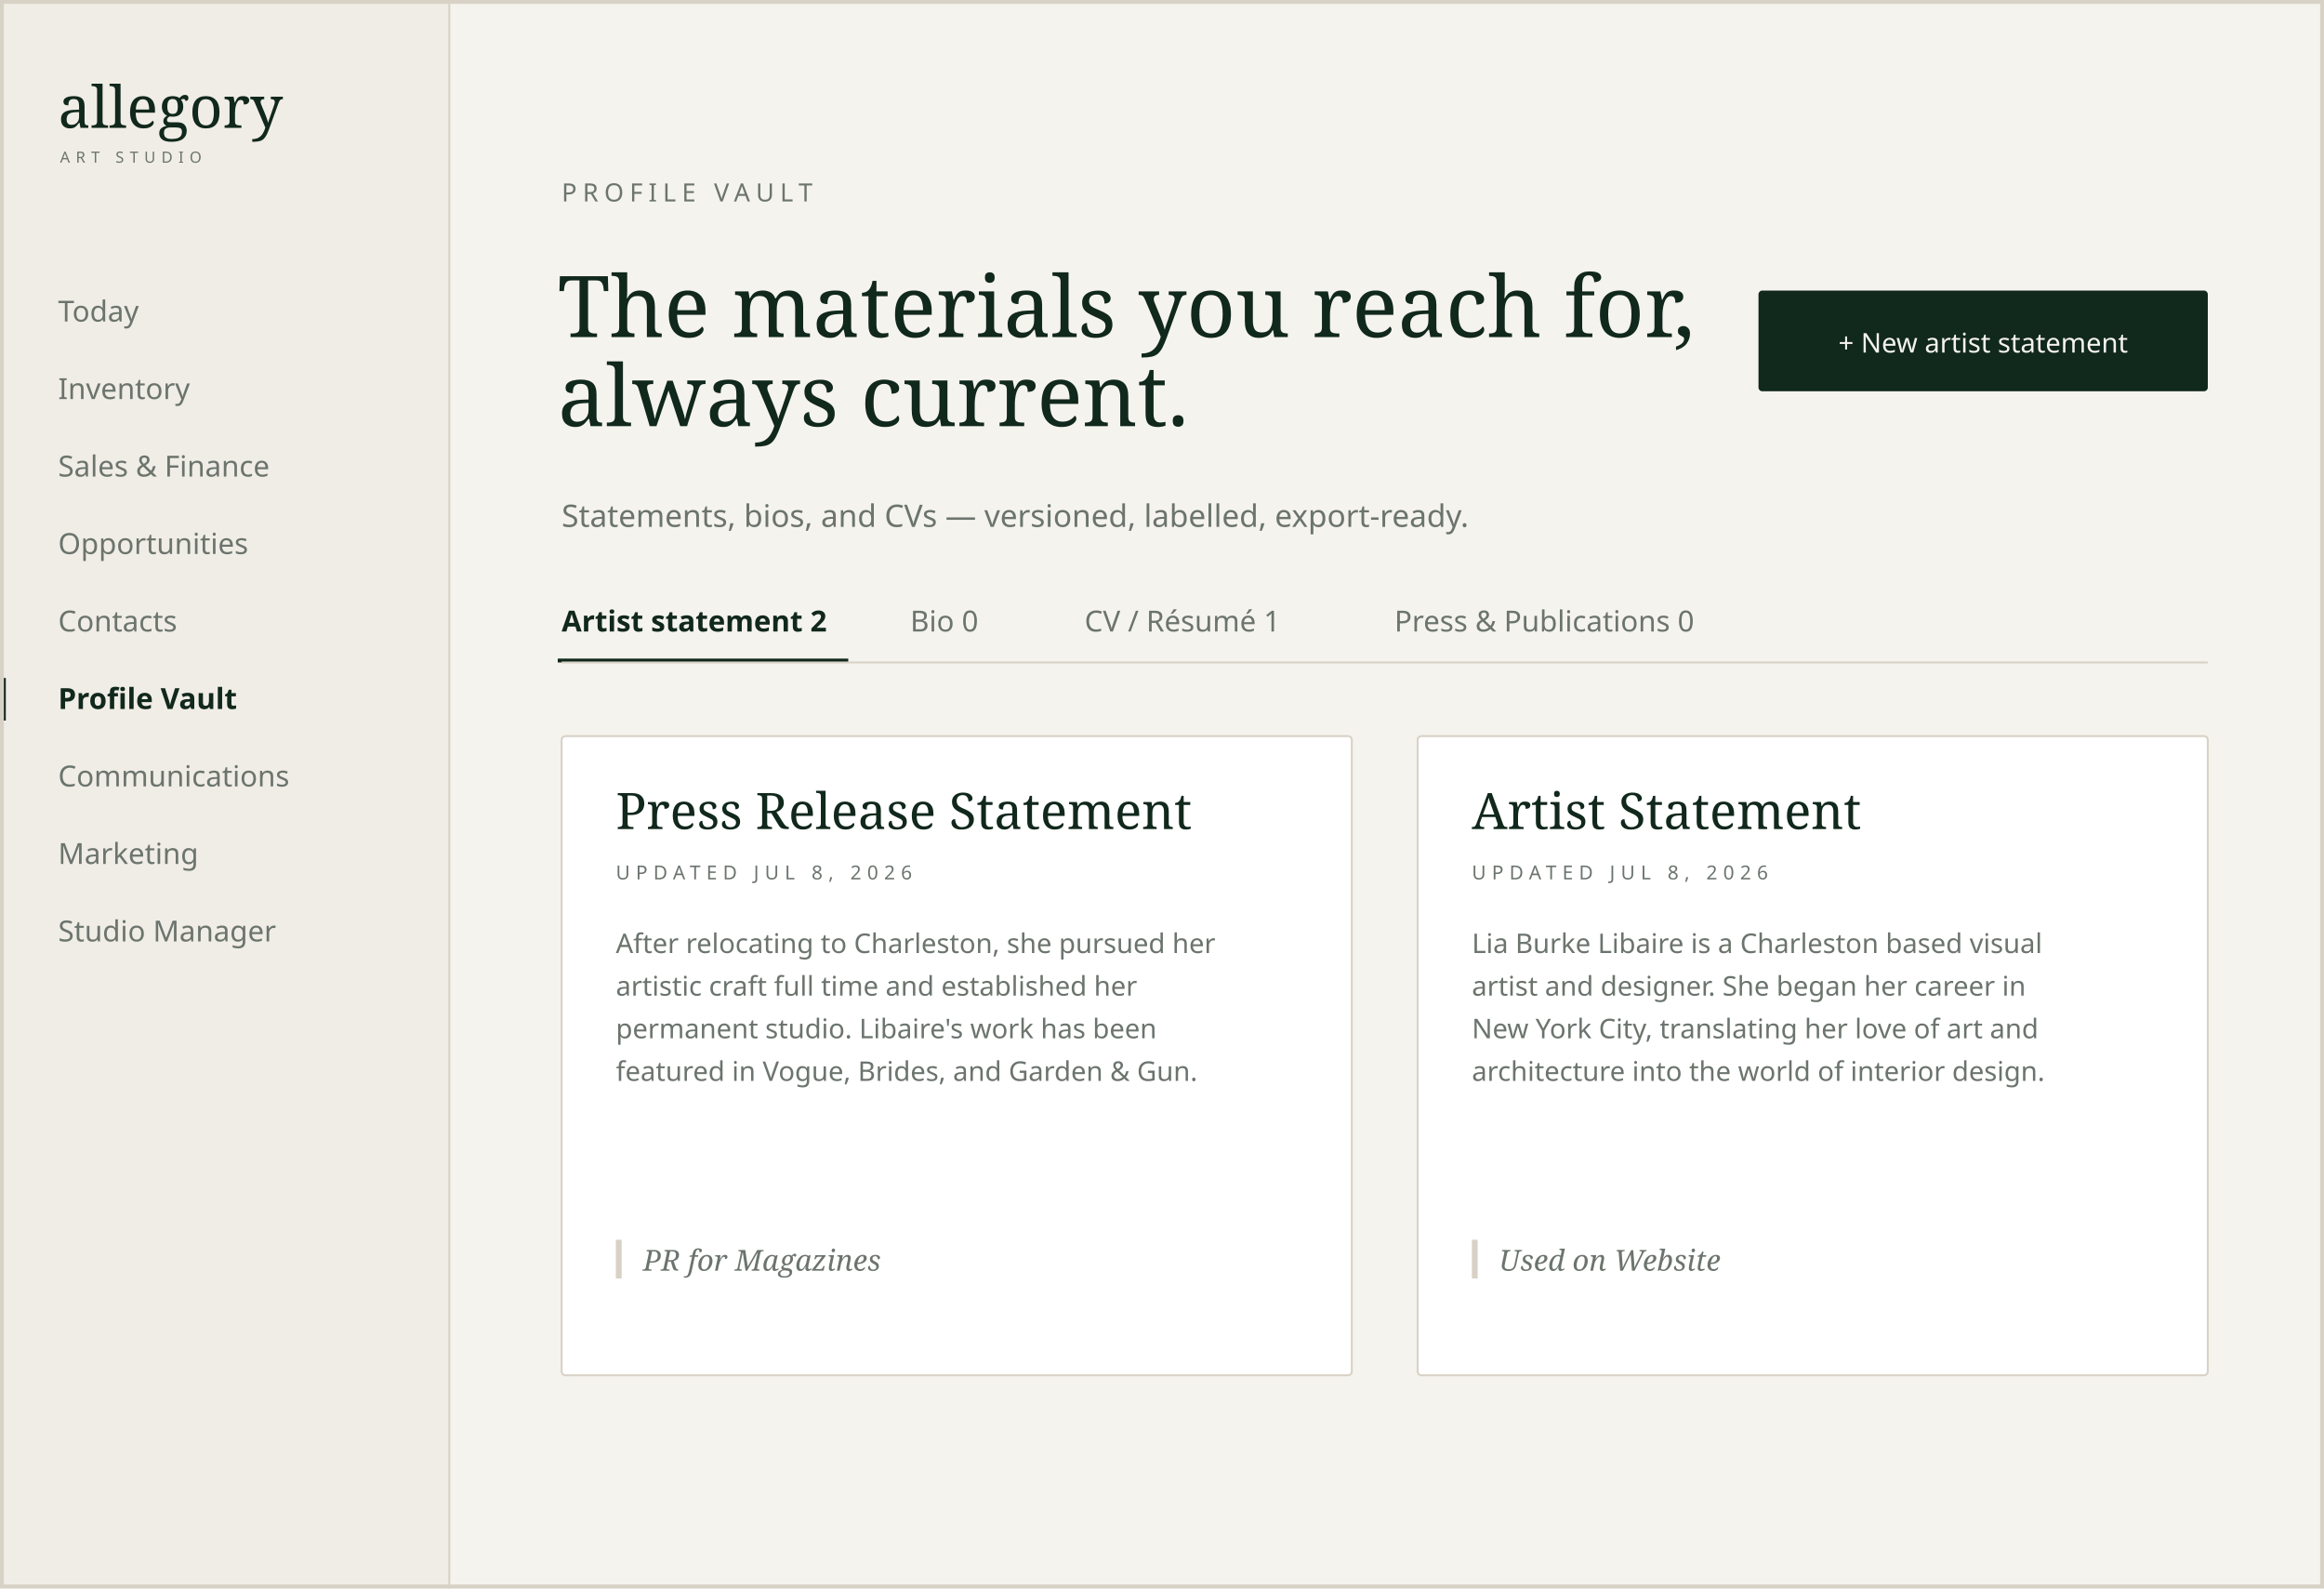
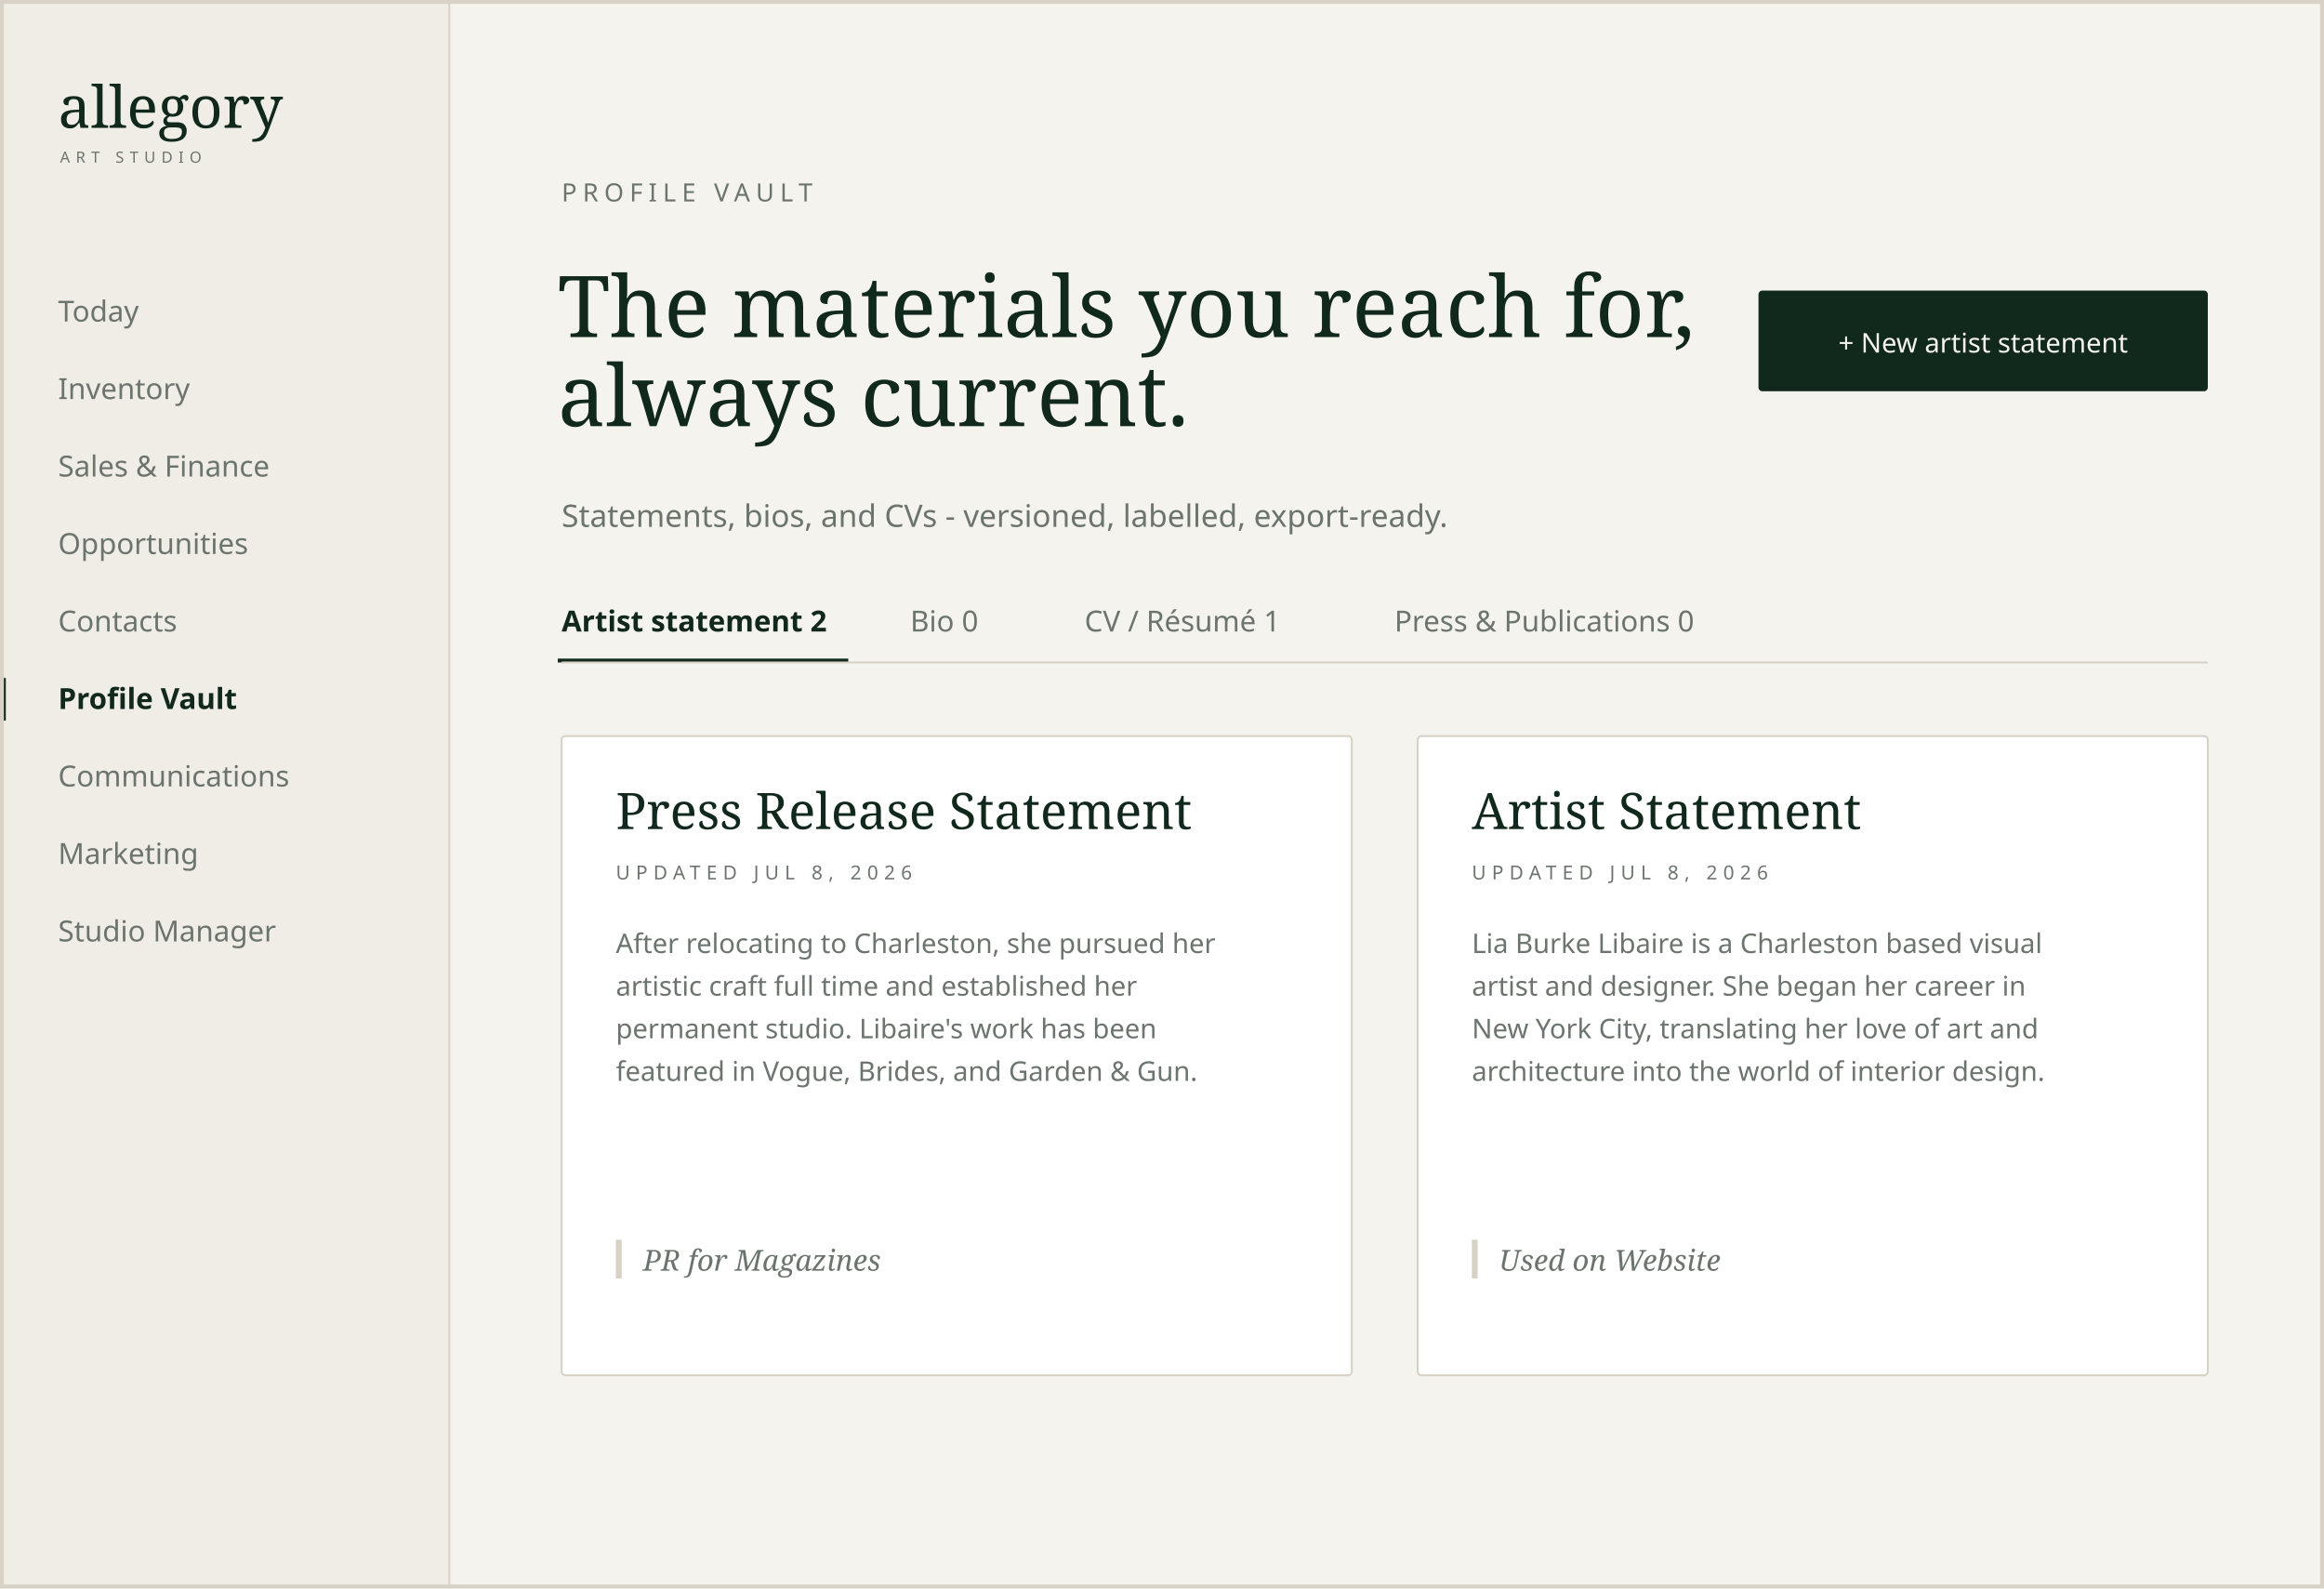
- <svg xmlns="http://www.w3.org/2000/svg" viewBox="0 0 1200 820" role="img" aria-label="Allegory Art Studio — Profile Vault">
+ <svg xmlns="http://www.w3.org/2000/svg" viewBox="0 0 1200 820" role="img" aria-label="Allegory Art Studio - Profile Vault">
  <defs>
    <style>
      .d{font-family:'Cormorant Garamond',Georgia,serif}
      .b{font-family:'Work Sans',system-ui,sans-serif}
      .eye{font-family:'Work Sans',system-ui,sans-serif;letter-spacing:3px}
    </style>
  </defs>
  <rect width="1200" height="820" fill="#f5f3ee" />
  <rect x="0" y="0" width="232" height="820" fill="#f0ede6" />
  <line x1="232" y1="0" x2="232" y2="820" stroke="#d8d2c6" />
  <text x="30" y="66" class="d" font-size="30" fill="#11281c">allegory</text>
  <text x="31" y="84" class="eye" font-size="8" fill="#6b746d">ART STUDIO</text>
  <text x="30" y="166" class="b" font-size="15" fill="#6b746d">Today</text>
  <text x="30" y="206" class="b" font-size="15" fill="#6b746d">Inventory</text>
  <text x="30" y="246" class="b" font-size="15" fill="#6b746d">Sales &amp; Finance</text>
  <text x="30" y="286" class="b" font-size="15" fill="#6b746d">Opportunities</text>
  <text x="30" y="326" class="b" font-size="15" fill="#6b746d">Contacts</text>
  <rect x="0" y="350" width="3" height="22" fill="#11281c" />
  <text x="30" y="366" class="b" font-size="15" font-weight="600" fill="#11281c">Profile Vault</text>
  <text x="30" y="406" class="b" font-size="15" fill="#6b746d">Communications</text>
  <text x="30" y="446" class="b" font-size="15" fill="#6b746d">Marketing</text>
  <text x="30" y="486" class="b" font-size="15" fill="#6b746d">Studio Manager</text>
  <text x="290" y="104" class="eye" font-size="13" fill="#6b746d">PROFILE VAULT</text>
  <text x="288" y="174" class="d" font-size="44" fill="#11281c">The materials you reach for,</text>
  <text x="288" y="220" class="d" font-size="44" fill="#11281c">always current.</text>
-   <text x="290" y="272" class="b" font-size="16" fill="#6b746d">Statements, bios, and CVs — versioned, labelled, export-ready.</text>
+   <text x="290" y="272" class="b" font-size="16" fill="#6b746d">Statements, bios, and CVs - versioned, labelled, export-ready.</text>
  <rect x="908" y="150" width="232" height="52" rx="2" fill="#11281c" />
  <text x="1024" y="182" text-anchor="middle" class="b" font-size="14" fill="#f5f3ee">+  New artist statement</text>
  <text x="290" y="326" class="b" font-size="15" font-weight="600" fill="#11281c">Artist statement  2</text>
  <rect x="288" y="340" width="150" height="2" fill="#11281c" />
  <text x="470" y="326" class="b" font-size="15" fill="#6b746d">Bio  0</text>
  <text x="560" y="326" class="b" font-size="15" fill="#6b746d">CV / Résumé  1</text>
  <text x="720" y="326" class="b" font-size="15" fill="#6b746d">Press &amp; Publications  0</text>
  <line x1="290" y1="342" x2="1140" y2="342" stroke="#d8d2c6" />
  <rect x="290" y="380" width="408" height="330" rx="2" fill="#ffffff" stroke="#d8d2c6" />
  <rect x="732" y="380" width="408" height="330" rx="2" fill="#ffffff" stroke="#d8d2c6" />
  <text x="318" y="428" class="d" font-size="26" fill="#11281c">Press Release Statement</text>
  <text x="318" y="454" class="eye" font-size="10" fill="#6b746d">UPDATED JUL 8, 2026</text>
  <text x="318" y="492" class="b" font-size="14" fill="#6b746d">After relocating to Charleston, she pursued her</text>
  <text x="318" y="514" class="b" font-size="14" fill="#6b746d">artistic craft full time and established her</text>
  <text x="318" y="536" class="b" font-size="14" fill="#6b746d">permanent studio. Libaire's work has been</text>
  <text x="318" y="558" class="b" font-size="14" fill="#6b746d">featured in Vogue, Brides, and Garden &amp; Gun.</text>
  <rect x="318" y="640" width="3" height="20" fill="#d8d2c6" />
  <text x="332" y="656" class="d" font-size="15" font-style="italic" fill="#6b746d">PR for Magazines</text>
  <text x="760" y="428" class="d" font-size="26" fill="#11281c">Artist Statement</text>
  <text x="760" y="454" class="eye" font-size="10" fill="#6b746d">UPDATED JUL 8, 2026</text>
  <text x="760" y="492" class="b" font-size="14" fill="#6b746d">Lia Burke Libaire is a Charleston based visual</text>
  <text x="760" y="514" class="b" font-size="14" fill="#6b746d">artist and designer. She began her career in</text>
  <text x="760" y="536" class="b" font-size="14" fill="#6b746d">New York City, translating her love of art and</text>
  <text x="760" y="558" class="b" font-size="14" fill="#6b746d">architecture into the world of interior design.</text>
  <rect x="760" y="640" width="3" height="20" fill="#d8d2c6" />
  <text x="774" y="656" class="d" font-size="15" font-style="italic" fill="#6b746d">Used on Website</text>
  <rect x="1" y="1" width="1198" height="818" fill="none" stroke="#d8d2c6" stroke-width="2" />
</svg>
